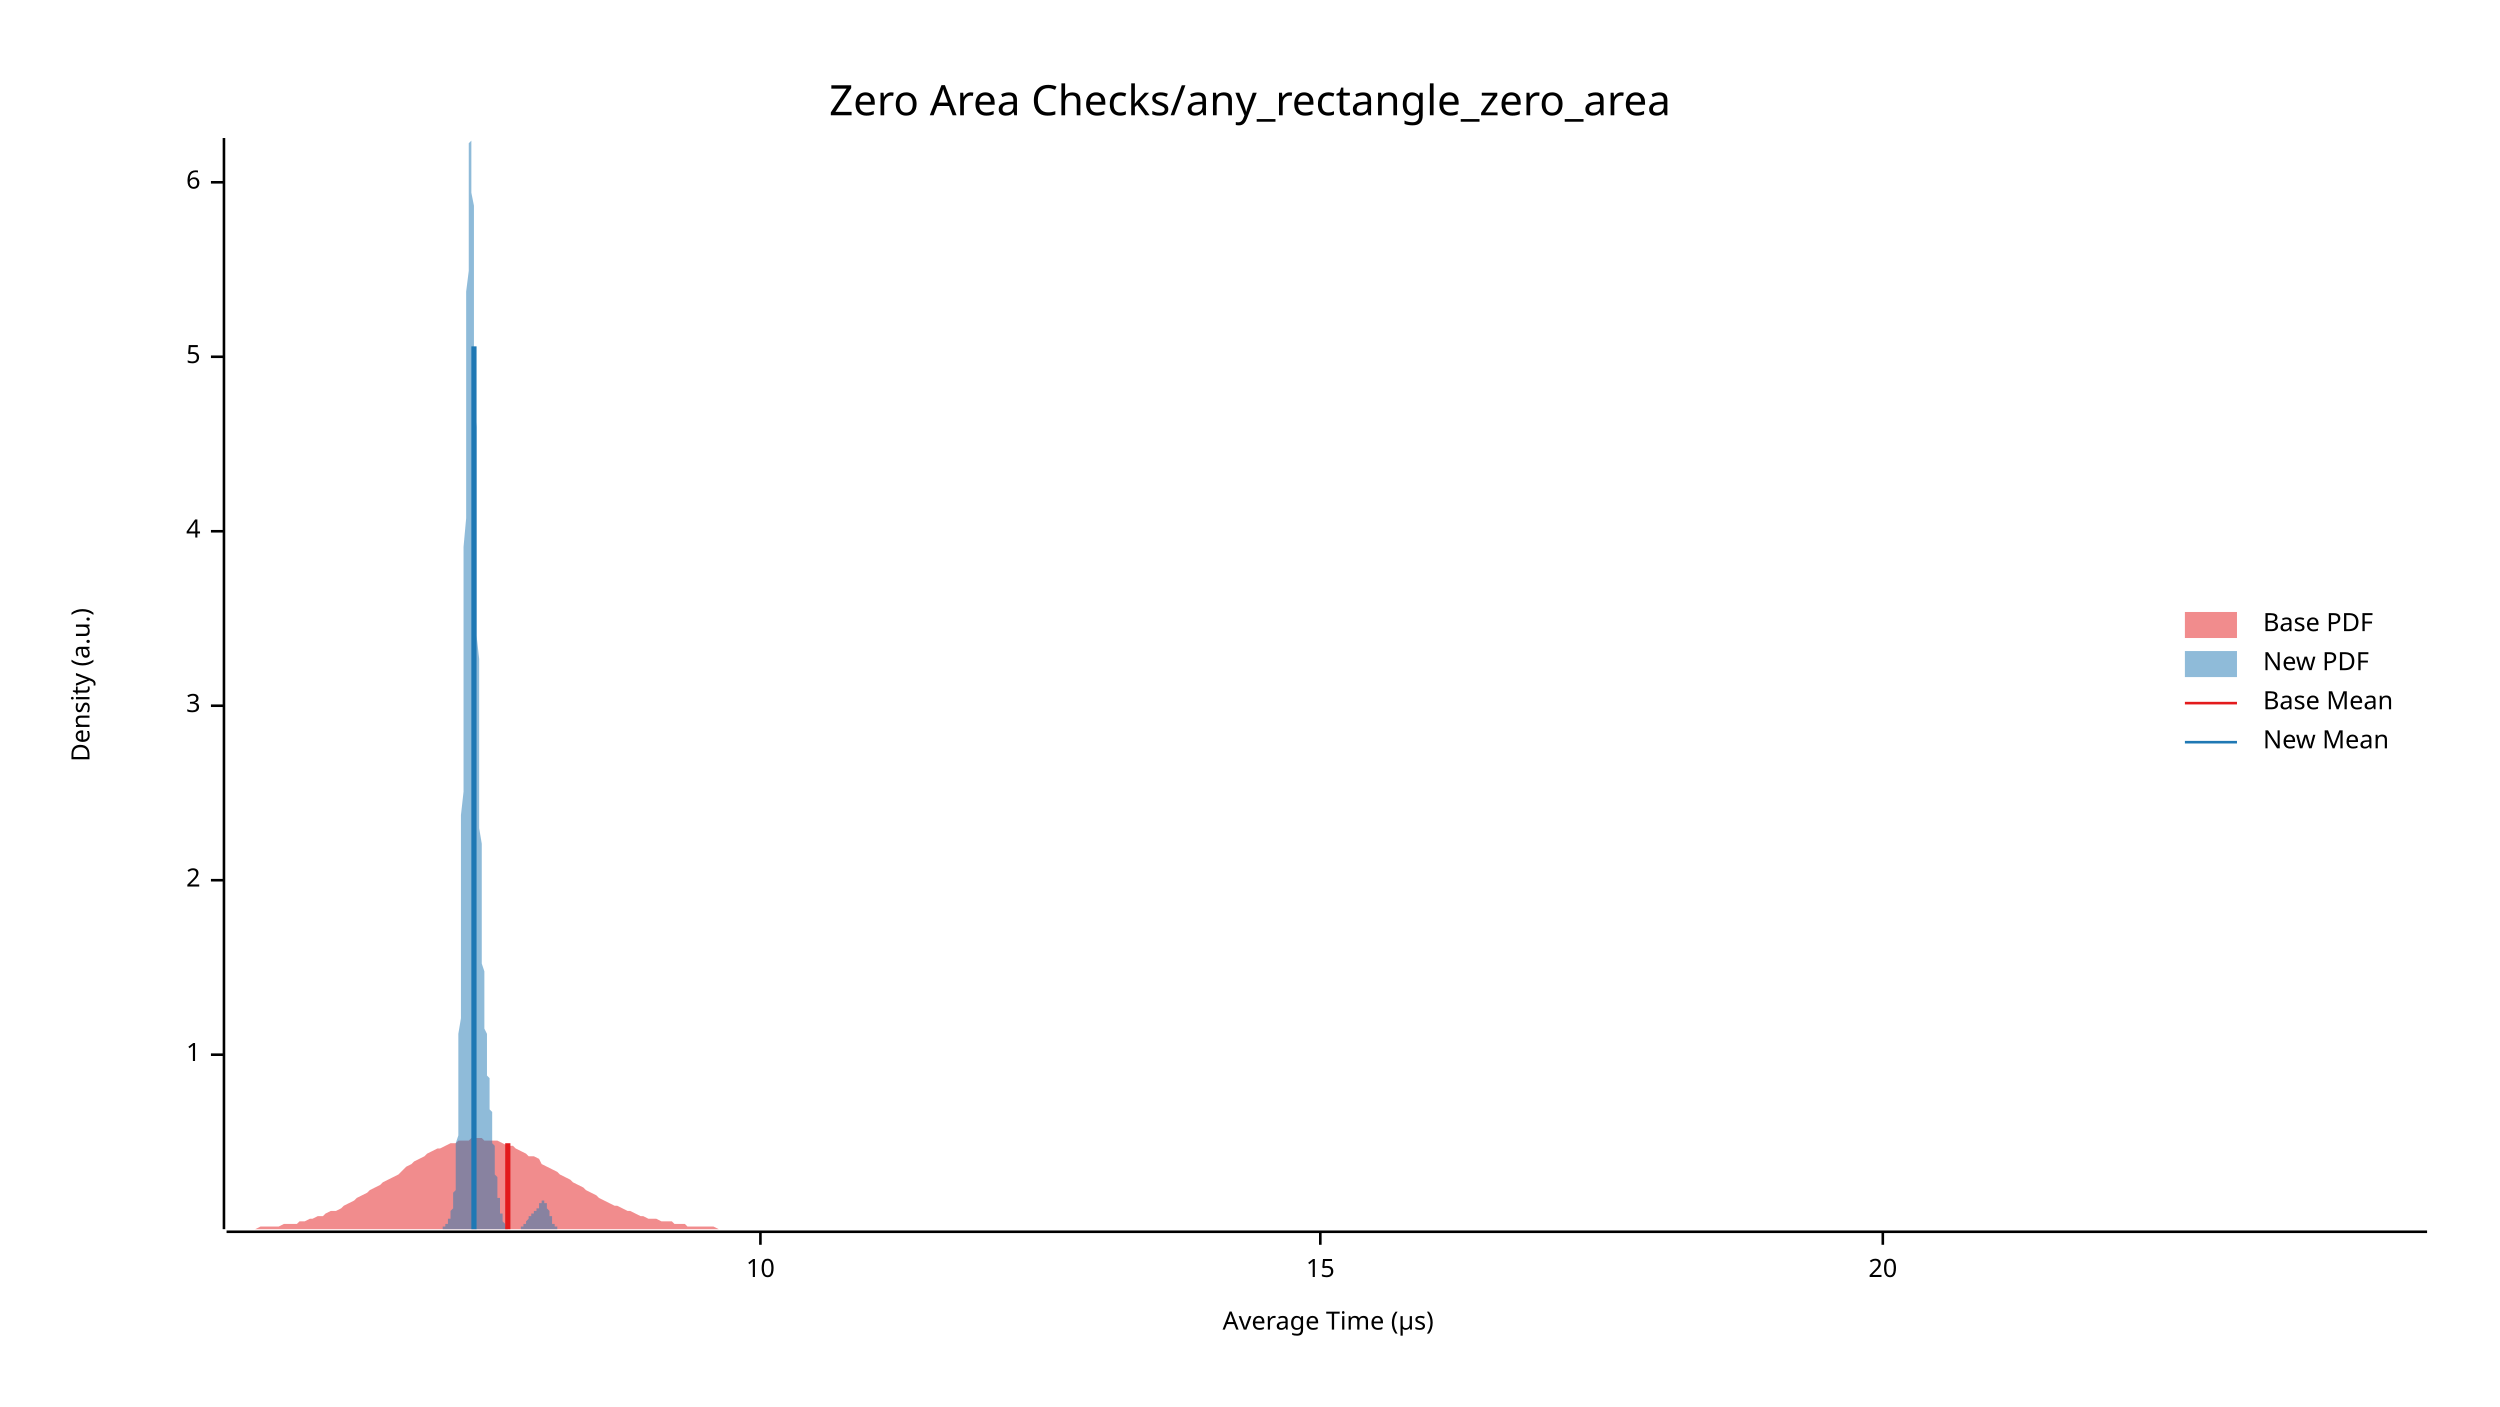
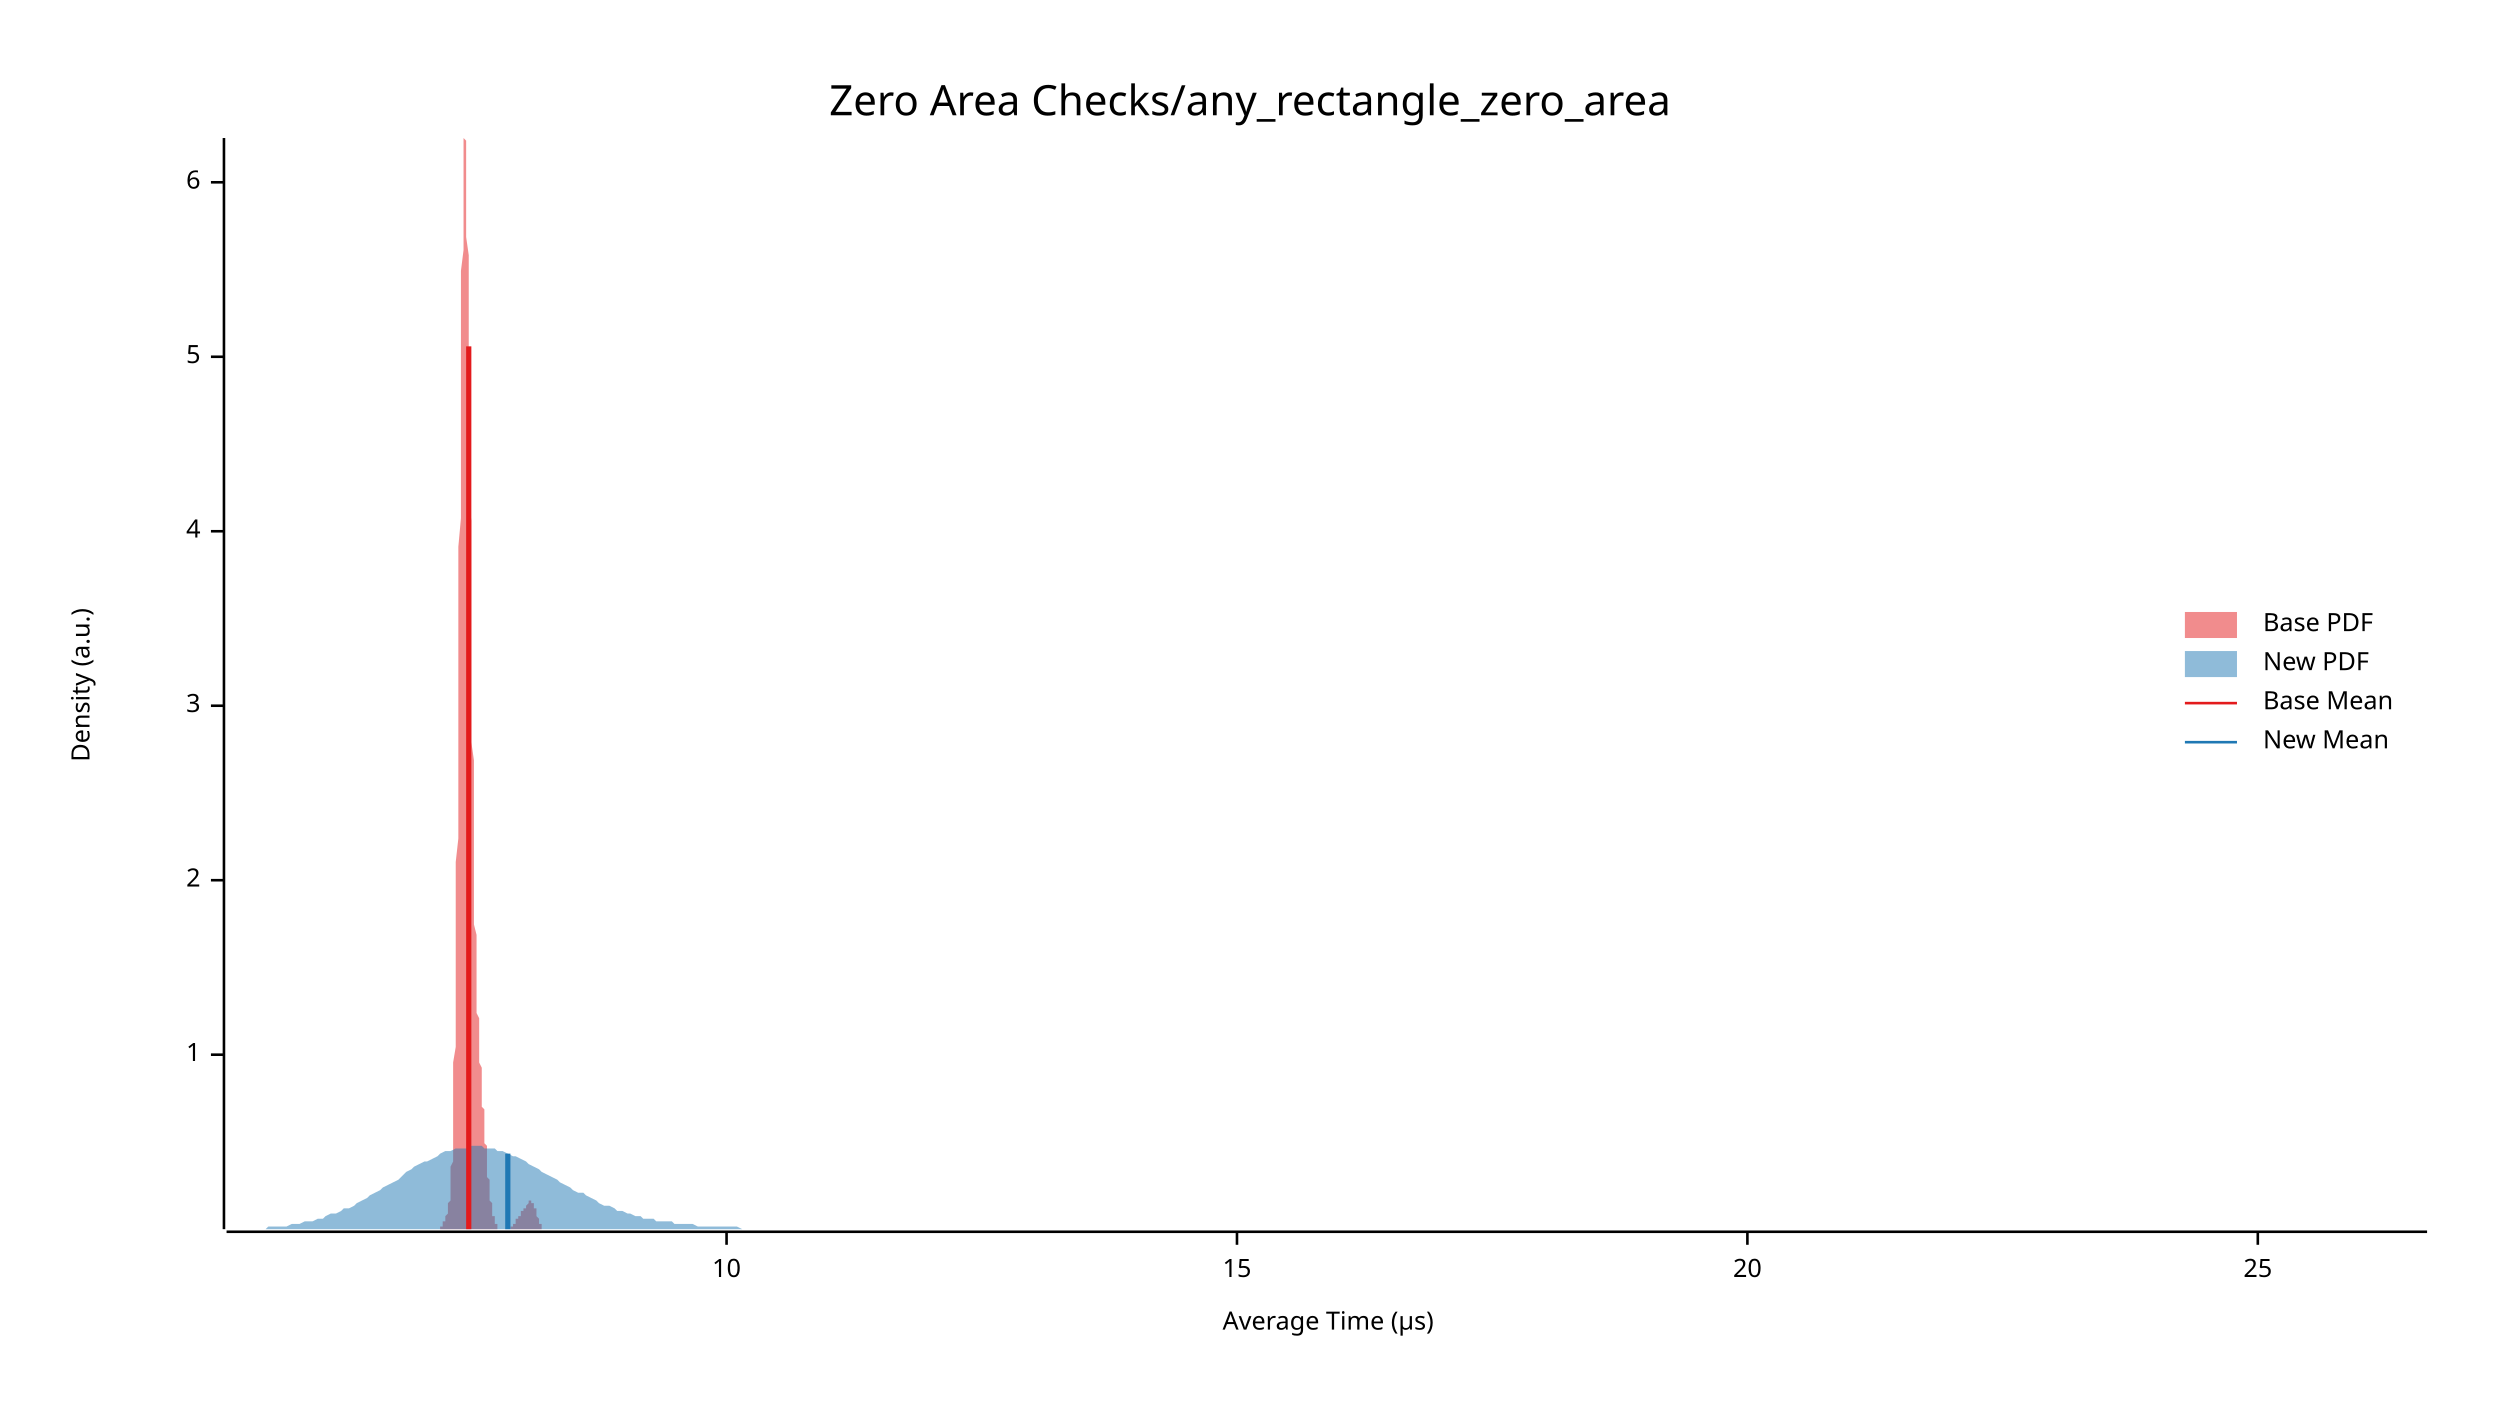
<svg xmlns="http://www.w3.org/2000/svg" width="960" height="540" viewBox="0 0 960 540">
  <text x="480" y="32" dy="0.76em" text-anchor="middle" font-family="sans-serif" font-size="16.129" opacity="1" fill="#000000">
Zero Area Checks/any_rectangle_zero_area
</text>
  <text x="27" y="263" dy="0.76em" text-anchor="middle" font-family="sans-serif" font-size="9.677" opacity="1" fill="#000000" transform="rotate(270, 27, 263)">
Density (a.u.)
</text>
  <text x="510" y="513" dy="-0.5ex" text-anchor="middle" font-family="sans-serif" font-size="9.677" opacity="1" fill="#000000">
Average Time (µs)
</text>
  <polyline fill="none" opacity="1" stroke="#000000" stroke-width="1" points="86,53 86,472 " />
  <text x="77" y="405" dy="0.5ex" text-anchor="end" font-family="sans-serif" font-size="9.677" opacity="1" fill="#000000">
1
</text>
  <polyline fill="none" opacity="1" stroke="#000000" stroke-width="1" points="81,405 86,405 " />
  <text x="77" y="338" dy="0.5ex" text-anchor="end" font-family="sans-serif" font-size="9.677" opacity="1" fill="#000000">
2
</text>
  <polyline fill="none" opacity="1" stroke="#000000" stroke-width="1" points="81,338 86,338 " />
  <text x="77" y="271" dy="0.5ex" text-anchor="end" font-family="sans-serif" font-size="9.677" opacity="1" fill="#000000">
3
</text>
  <polyline fill="none" opacity="1" stroke="#000000" stroke-width="1" points="81,271 86,271 " />
  <text x="77" y="204" dy="0.5ex" text-anchor="end" font-family="sans-serif" font-size="9.677" opacity="1" fill="#000000">
4
</text>
  <polyline fill="none" opacity="1" stroke="#000000" stroke-width="1" points="81,204 86,204 " />
  <text x="77" y="137" dy="0.5ex" text-anchor="end" font-family="sans-serif" font-size="9.677" opacity="1" fill="#000000">
5
</text>
  <polyline fill="none" opacity="1" stroke="#000000" stroke-width="1" points="81,137 86,137 " />
  <text x="77" y="70" dy="0.5ex" text-anchor="end" font-family="sans-serif" font-size="9.677" opacity="1" fill="#000000">
6
</text>
  <polyline fill="none" opacity="1" stroke="#000000" stroke-width="1" points="81,70 86,70 " />
  <polyline fill="none" opacity="1" stroke="#000000" stroke-width="1" points="87,473 932,473 " />
-   <text x="292" y="483" dy="0.76em" text-anchor="middle" font-family="sans-serif" font-size="9.677" opacity="1" fill="#000000">
+   <text x="279" y="483" dy="0.76em" text-anchor="middle" font-family="sans-serif" font-size="9.677" opacity="1" fill="#000000">
10
</text>
-   <polyline fill="none" opacity="1" stroke="#000000" stroke-width="1" points="292,473 292,478 " />
-   <text x="507" y="483" dy="0.76em" text-anchor="middle" font-family="sans-serif" font-size="9.677" opacity="1" fill="#000000">
+   <polyline fill="none" opacity="1" stroke="#000000" stroke-width="1" points="279,473 279,478 " />
+   <text x="475" y="483" dy="0.76em" text-anchor="middle" font-family="sans-serif" font-size="9.677" opacity="1" fill="#000000">
15
</text>
-   <polyline fill="none" opacity="1" stroke="#000000" stroke-width="1" points="507,473 507,478 " />
-   <text x="723" y="483" dy="0.76em" text-anchor="middle" font-family="sans-serif" font-size="9.677" opacity="1" fill="#000000">
+   <polyline fill="none" opacity="1" stroke="#000000" stroke-width="1" points="475,473 475,478 " />
+   <text x="671" y="483" dy="0.76em" text-anchor="middle" font-family="sans-serif" font-size="9.677" opacity="1" fill="#000000">
20
</text>
-   <polyline fill="none" opacity="1" stroke="#000000" stroke-width="1" points="723,473 723,478 " />
-   <polygon opacity="0.5" fill="#E31A1C" points="87,472 88,472 90,472 92,472 93,472 95,472 97,472 98,472 100,471 102,471 103,471 105,471 107,471 109,470 110,470 112,470 114,470 115,469 117,469 119,468 120,468 122,467 124,467 125,466 127,465 129,465 131,464 132,463 134,462 136,461 137,460 139,459 141,458 142,457 144,456 146,455 147,454 149,453 151,452 153,451 154,450 156,448 158,447 159,446 161,445 163,444 164,443 166,442 168,441 169,441 171,440 173,439 175,439 176,438 178,438 180,438 181,437 183,437 185,437 186,438 188,438 190,438 191,438 193,439 195,440 197,440 198,441 200,442 202,443 203,444 205,444 207,445 208,447 210,448 212,449 214,450 215,451 217,452 219,453 220,454 222,455 224,456 225,457 227,458 229,459 230,460 232,461 234,462 236,463 237,463 239,464 241,465 242,465 244,466 246,467 247,467 249,468 251,468 252,468 254,469 256,469 258,469 259,470 261,470 263,470 264,471 266,471 268,471 269,471 271,471 273,471 274,471 276,472 278,472 280,472 281,472 283,472 285,472 286,472 288,472 290,472 291,472 293,472 295,472 296,472 298,472 300,472 302,472 303,472 305,472 307,472 308,472 310,472 312,472 313,472 315,472 317,472 318,472 320,472 322,472 324,472 325,472 327,472 329,472 330,472 332,472 334,472 335,472 337,472 339,472 341,472 342,472 344,472 346,472 347,472 349,472 351,472 352,472 354,472 356,472 357,472 359,472 361,472 363,472 364,472 366,472 368,472 369,472 371,472 373,472 374,472 376,472 378,472 379,472 381,472 383,472 385,472 386,472 388,472 390,472 391,472 393,472 395,472 396,472 398,472 400,472 401,472 403,472 405,472 407,472 408,472 410,472 412,472 413,472 415,472 417,472 418,472 420,472 422,472 423,472 425,472 427,472 429,472 430,472 432,472 434,472 435,472 437,472 439,472 440,472 442,472 444,472 445,472 447,472 449,472 451,472 452,472 454,472 456,472 457,472 459,472 461,472 462,472 464,472 466,472 468,472 469,472 471,472 473,472 474,472 476,472 478,472 479,472 481,472 483,472 484,472 486,472 488,472 490,472 491,472 493,472 495,472 496,472 498,472 500,472 501,472 503,472 505,472 506,472 508,472 510,472 512,472 513,472 515,472 517,472 518,472 520,472 522,472 523,472 525,472 527,472 528,472 530,472 532,472 534,472 535,472 537,472 539,472 540,472 542,472 544,472 545,472 547,472 549,472 550,472 552,472 554,472 556,472 557,472 559,472 561,472 562,472 564,472 566,472 567,472 569,472 571,472 573,472 574,472 576,472 578,472 579,472 581,472 583,472 584,472 586,472 588,472 589,472 591,472 593,472 595,472 596,472 598,472 600,472 601,472 603,472 605,472 606,472 608,472 610,472 611,472 613,472 615,472 617,472 618,472 620,472 622,472 623,472 625,472 627,472 628,472 630,472 632,472 633,472 635,472 637,472 639,472 640,472 642,472 644,472 645,472 647,472 649,472 650,472 652,472 654,472 655,472 657,472 659,472 661,472 662,472 664,472 666,472 667,472 669,472 671,472 672,472 674,472 676,472 677,472 679,472 681,472 683,472 684,472 686,472 688,472 689,472 691,472 693,472 694,472 696,472 698,472 700,472 701,472 703,472 705,472 706,472 708,472 710,472 711,472 713,472 715,472 716,472 718,472 720,472 722,472 723,472 725,472 727,472 728,472 730,472 732,472 733,472 735,472 737,472 738,472 740,472 742,472 744,472 745,472 747,472 749,472 750,472 752,472 754,472 755,472 757,472 759,472 760,472 762,472 764,472 766,472 767,472 769,472 771,472 772,472 774,472 776,472 777,472 779,472 781,472 782,472 784,472 786,472 788,472 789,472 791,472 793,472 794,472 796,472 798,472 799,472 801,472 803,472 804,472 806,472 808,472 810,472 811,472 813,472 815,472 816,472 818,472 820,472 821,472 823,472 825,472 827,472 828,472 830,472 832,472 833,472 835,472 837,472 838,472 840,472 842,472 843,472 845,472 847,472 849,472 850,472 852,472 854,472 855,472 857,472 859,472 860,472 862,472 864,472 865,472 867,472 869,472 871,472 872,472 874,472 876,472 877,472 879,472 881,472 882,472 884,472 886,472 887,472 889,472 891,472 893,472 894,472 896,472 898,472 899,472 901,472 903,472 904,472 906,472 908,472 909,472 911,472 913,472 915,472 916,472 918,472 920,472 921,472 923,472 925,472 926,472 928,472 930,472 932,472 932,472 87,472 " />
-   <polygon opacity="0.5" fill="#1F78B4" points="168,472 168,472 168,472 168,472 168,472 168,472 168,472 168,472 168,472 168,472 169,472 169,472 169,472 169,472 169,472 169,472 169,472 169,472 169,472 169,472 170,472 170,472 170,472 170,472 170,472 170,472 170,471 170,471 170,471 170,471 170,471 171,471 171,471 171,471 171,471 171,471 171,470 171,470 171,470 171,470 171,470 172,470 172,469 172,469 172,469 172,469 172,469 172,469 172,468 172,468 172,468 172,468 173,468 173,467 173,467 173,467 173,467 173,466 173,466 173,466 173,465 173,465 174,464 174,464 174,464 174,463 174,462 174,462 174,461 174,460 174,459 174,458 175,457 175,456 175,455 175,453 175,452 175,450 175,448 175,446 175,444 175,441 175,439 176,436 176,433 176,429 176,425 176,421 176,417 176,412 176,408 176,402 176,397 177,391 177,385 177,378 177,371 177,364 177,356 177,348 177,340 177,331 177,322 177,313 178,304 178,294 178,284 178,274 178,263 178,253 178,242 178,232 178,221 178,210 179,199 179,189 179,178 179,168 179,158 179,148 179,138 179,129 179,120 179,112 180,104 180,96 180,89 180,83 180,77 180,72 180,67 180,63 180,60 180,57 180,55 181,54 181,53 181,54 181,55 181,56 181,58 181,61 181,65 181,69 181,74 182,79 182,85 182,91 182,98 182,105 182,113 182,121 182,129 182,137 182,146 182,155 183,164 183,173 183,182 183,191 183,200 183,209 183,218 183,227 183,236 183,244 184,253 184,261 184,269 184,277 184,285 184,292 184,299 184,306 184,312 184,318 185,324 185,330 185,336 185,341 185,346 185,350 185,355 185,359 185,363 185,366 185,370 186,373 186,376 186,379 186,382 186,384 186,387 186,389 186,391 186,393 186,395 187,397 187,399 187,401 187,402 187,404 187,405 187,407 187,408 187,410 187,411 187,413 188,414 188,415 188,417 188,418 188,419 188,421 188,422 188,423 188,425 188,426 189,427 189,429 189,430 189,431 189,432 189,434 189,435 189,436 189,438 189,439 190,440 190,441 190,442 190,444 190,445 190,446 190,447 190,448 190,449 190,450 190,451 191,452 191,453 191,454 191,455 191,456 191,457 191,457 191,458 191,459 191,460 192,460 192,461 192,462 192,462 192,463 192,463 192,464 192,464 192,465 192,465 192,466 193,466 193,467 193,467 193,467 193,468 193,468 193,468 193,469 193,469 193,469 194,470 194,470 194,470 194,470 194,470 194,471 194,471 194,471 194,471 194,471 194,471 195,471 195,471 195,472 195,472 195,472 195,472 195,472 195,472 195,472 195,472 196,472 196,472 196,472 196,472 196,472 196,472 196,472 196,472 196,472 196,472 197,472 197,472 197,472 197,472 197,472 197,472 197,472 197,472 197,472 197,472 197,472 198,472 198,472 198,472 198,472 198,472 198,472 198,472 198,472 198,472 198,472 199,472 199,472 199,472 199,472 199,472 199,472 199,472 199,472 199,472 199,472 199,472 200,472 200,472 200,472 200,472 200,472 200,472 200,472 200,472 200,471 200,471 201,471 201,471 201,471 201,471 201,471 201,471 201,471 201,470 201,470 201,470 202,470 202,470 202,470 202,470 202,469 202,469 202,469 202,469 202,469 202,469 202,469 203,468 203,468 203,468 203,468 203,468 203,468 203,467 203,467 203,467 203,467 204,467 204,467 204,467 204,467 204,466 204,466 204,466 204,466 204,466 204,466 204,466 205,466 205,466 205,465 205,465 205,465 205,465 205,465 205,465 205,465 205,465 206,465 206,465 206,465 206,464 206,464 206,464 206,464 206,464 206,464 206,464 207,464 207,463 207,463 207,463 207,463 207,463 207,463 207,462 207,462 207,462 207,462 208,462 208,462 208,462 208,462 208,462 208,461 208,461 208,461 208,461 208,461 209,461 209,461 209,461 209,461 209,461 209,461 209,461 209,462 209,462 209,462 209,462 210,462 210,462 210,463 210,463 210,463 210,463 210,463 210,464 210,464 210,464 211,465 211,465 211,465 211,465 211,466 211,466 211,466 211,467 211,467 211,467 212,467 212,468 212,468 212,468 212,469 212,469 212,469 212,469 212,469 212,470 212,470 213,470 213,470 213,470 213,471 213,471 213,471 213,471 213,471 213,471 213,471 214,471 214,472 214,472 214,472 214,472 214,472 214,472 214,472 214,472 214,472 214,472 215,472 215,472 215,472 215,472 215,472 215,472 215,472 215,472 215,472 215,472 216,472 216,472 168,472 " />
-   <polyline fill="none" opacity="1" stroke="#E31A1C" stroke-width="2" points="195,472 195,439 " />
-   <polyline fill="none" opacity="1" stroke="#1F78B4" stroke-width="2" points="182,472 182,133 " />
+   <polyline fill="none" opacity="1" stroke="#000000" stroke-width="1" points="671,473 671,478 " />
+   <text x="867" y="483" dy="0.76em" text-anchor="middle" font-family="sans-serif" font-size="9.677" opacity="1" fill="#000000">
+ 25
+ </text>
+   <polyline fill="none" opacity="1" stroke="#000000" stroke-width="1" points="867,473 867,478 " />
+   <polygon opacity="0.5" fill="#E31A1C" points="167,472 167,472 167,472 167,472 167,472 167,472 167,472 167,472 167,472 167,472 167,472 168,472 168,472 168,472 168,472 168,472 168,472 168,472 168,472 168,472 168,472 168,472 169,472 169,472 169,472 169,472 169,471 169,471 169,471 169,471 169,471 169,471 169,471 169,471 170,471 170,471 170,470 170,470 170,470 170,470 170,470 170,470 170,469 170,469 170,469 171,469 171,469 171,469 171,468 171,468 171,468 171,468 171,468 171,467 171,467 171,467 171,467 172,466 172,466 172,466 172,465 172,465 172,464 172,464 172,464 172,463 172,462 172,462 173,461 173,460 173,459 173,458 173,457 173,456 173,455 173,453 173,452 173,450 173,448 174,446 174,444 174,441 174,439 174,436 174,433 174,429 174,425 174,421 174,417 174,412 174,408 175,402 175,397 175,391 175,385 175,378 175,371 175,364 175,356 175,348 175,340 175,331 176,322 176,313 176,304 176,294 176,284 176,274 176,263 176,253 176,242 176,232 176,221 176,210 177,199 177,189 177,178 177,168 177,158 177,148 177,138 177,129 177,120 177,112 177,104 178,96 178,89 178,83 178,77 178,72 178,67 178,63 178,60 178,57 178,55 178,54 178,53 179,54 179,55 179,56 179,58 179,61 179,65 179,69 179,74 179,79 179,85 179,91 180,98 180,105 180,113 180,121 180,129 180,137 180,146 180,155 180,164 180,173 180,182 180,191 181,200 181,209 181,218 181,227 181,236 181,244 181,253 181,261 181,269 181,277 181,285 182,292 182,299 182,306 182,312 182,318 182,324 182,330 182,336 182,341 182,346 182,350 182,355 183,359 183,363 183,366 183,370 183,373 183,376 183,379 183,382 183,384 183,387 183,389 184,391 184,393 184,395 184,397 184,399 184,401 184,402 184,404 184,405 184,407 184,408 185,410 185,411 185,413 185,414 185,415 185,417 185,418 185,419 185,421 185,422 185,423 185,425 186,426 186,427 186,429 186,430 186,431 186,432 186,434 186,435 186,436 186,438 186,439 187,440 187,441 187,442 187,444 187,445 187,446 187,447 187,448 187,449 187,450 187,451 187,452 188,453 188,454 188,455 188,456 188,457 188,457 188,458 188,459 188,460 188,460 188,461 189,462 189,462 189,463 189,463 189,464 189,464 189,465 189,465 189,466 189,466 189,467 189,467 190,467 190,468 190,468 190,468 190,469 190,469 190,469 190,470 190,470 190,470 190,470 191,470 191,471 191,471 191,471 191,471 191,471 191,471 191,471 191,471 191,472 191,472 191,472 192,472 192,472 192,472 192,472 192,472 192,472 192,472 192,472 192,472 192,472 192,472 193,472 193,472 193,472 193,472 193,472 193,472 193,472 193,472 193,472 193,472 193,472 193,472 194,472 194,472 194,472 194,472 194,472 194,472 194,472 194,472 194,472 194,472 194,472 195,472 195,472 195,472 195,472 195,472 195,472 195,472 195,472 195,472 195,472 195,472 195,472 196,472 196,472 196,472 196,472 196,472 196,472 196,472 196,472 196,472 196,471 196,471 197,471 197,471 197,471 197,471 197,471 197,471 197,471 197,470 197,470 197,470 197,470 198,470 198,470 198,470 198,469 198,469 198,469 198,469 198,469 198,469 198,469 198,468 198,468 199,468 199,468 199,468 199,468 199,467 199,467 199,467 199,467 199,467 199,467 199,467 200,467 200,466 200,466 200,466 200,466 200,466 200,466 200,466 200,466 200,466 200,465 200,465 201,465 201,465 201,465 201,465 201,465 201,465 201,465 201,465 201,465 201,464 201,464 202,464 202,464 202,464 202,464 202,464 202,464 202,463 202,463 202,463 202,463 202,463 202,463 203,462 203,462 203,462 203,462 203,462 203,462 203,462 203,462 203,462 203,461 203,461 204,461 204,461 204,461 204,461 204,461 204,461 204,461 204,461 204,461 204,461 204,462 204,462 205,462 205,462 205,462 205,462 205,463 205,463 205,463 205,463 205,463 205,464 205,464 206,464 206,465 206,465 206,465 206,465 206,466 206,466 206,466 206,467 206,467 206,467 206,467 207,468 207,468 207,468 207,469 207,469 207,469 207,469 207,469 207,470 207,470 207,470 208,470 208,470 208,471 208,471 208,471 208,471 208,471 208,471 208,471 208,471 208,472 208,472 209,472 209,472 209,472 209,472 209,472 209,472 209,472 209,472 209,472 209,472 209,472 210,472 210,472 210,472 210,472 210,472 210,472 210,472 210,472 210,472 167,472 " />
+   <polygon opacity="0.5" fill="#1F78B4" points="87,472 88,472 90,472 92,472 93,472 95,472 97,472 98,472 100,472 102,472 103,471 105,471 107,471 109,471 110,471 112,470 114,470 115,470 117,469 119,469 120,469 122,468 124,468 125,467 127,466 129,466 131,465 132,464 134,464 136,463 137,462 139,461 141,460 142,459 144,458 146,457 147,456 149,455 151,454 153,453 154,452 156,450 158,449 159,448 161,447 163,446 164,446 166,445 168,444 169,443 171,442 173,442 175,441 176,441 178,441 180,441 181,440 183,440 185,440 186,441 188,441 190,441 191,442 193,442 195,443 197,444 198,444 200,445 202,446 203,447 205,448 207,449 208,450 210,451 212,452 214,453 215,454 217,455 219,456 220,457 222,458 224,458 225,459 227,460 229,461 230,462 232,463 234,463 236,464 237,465 239,465 241,466 242,466 244,467 246,467 247,468 249,468 251,468 252,469 254,469 256,469 258,469 259,470 261,470 263,470 264,470 266,470 268,471 269,471 271,471 273,471 274,471 276,471 278,471 280,471 281,471 283,471 285,472 286,472 288,472 290,472 291,472 293,472 295,472 296,472 298,472 300,472 302,472 303,472 305,472 307,472 308,472 310,472 312,472 313,472 315,472 317,472 318,472 320,472 322,472 324,472 325,472 327,472 329,472 330,472 332,472 334,472 335,472 337,472 339,472 341,472 342,472 344,472 346,472 347,472 349,472 351,472 352,472 354,472 356,472 357,472 359,472 361,472 363,472 364,472 366,472 368,472 369,472 371,472 373,472 374,472 376,472 378,472 379,472 381,472 383,472 385,472 386,472 388,472 390,472 391,472 393,472 395,472 396,472 398,472 400,472 401,472 403,472 405,472 407,472 408,472 410,472 412,472 413,472 415,472 417,472 418,472 420,472 422,472 423,472 425,472 427,472 429,472 430,472 432,472 434,472 435,472 437,472 439,472 440,472 442,472 444,472 445,472 447,472 449,472 451,472 452,472 454,472 456,472 457,472 459,472 461,472 462,472 464,472 466,472 468,472 469,472 471,472 473,472 474,472 476,472 478,472 479,472 481,472 483,472 484,472 486,472 488,472 490,472 491,472 493,472 495,472 496,472 498,472 500,472 501,472 503,472 505,472 506,472 508,472 510,472 512,472 513,472 515,472 517,472 518,472 520,472 522,472 523,472 525,472 527,472 528,472 530,472 532,472 534,472 535,472 537,472 539,472 540,472 542,472 544,472 545,472 547,472 549,472 550,472 552,472 554,472 556,472 557,472 559,472 561,472 562,472 564,472 566,472 567,472 569,472 571,472 573,472 574,472 576,472 578,472 579,472 581,472 583,472 584,472 586,472 588,472 589,472 591,472 593,472 595,472 596,472 598,472 600,472 601,472 603,472 605,472 606,472 608,472 610,472 611,472 613,472 615,472 617,472 618,472 620,472 622,472 623,472 625,472 627,472 628,472 630,472 632,472 633,472 635,472 637,472 639,472 640,472 642,472 644,472 645,472 647,472 649,472 650,472 652,472 654,472 655,472 657,472 659,472 661,472 662,472 664,472 666,472 667,472 669,472 671,472 672,472 674,472 676,472 677,472 679,472 681,472 683,472 684,472 686,472 688,472 689,472 691,472 693,472 694,472 696,472 698,472 700,472 701,472 703,472 705,472 706,472 708,472 710,472 711,472 713,472 715,472 716,472 718,472 720,472 722,472 723,472 725,472 727,472 728,472 730,472 732,472 733,472 735,472 737,472 738,472 740,472 742,472 744,472 745,472 747,472 749,472 750,472 752,472 754,472 755,472 757,472 759,472 760,472 762,472 764,472 766,472 767,472 769,472 771,472 772,472 774,472 776,472 777,472 779,472 781,472 782,472 784,472 786,472 788,472 789,472 791,472 793,472 794,472 796,472 798,472 799,472 801,472 803,472 804,472 806,472 808,472 810,472 811,472 813,472 815,472 816,472 818,472 820,472 821,472 823,472 825,472 827,472 828,472 830,472 832,472 833,472 835,472 837,472 838,472 840,472 842,472 843,472 845,472 847,472 849,472 850,472 852,472 854,472 855,472 857,472 859,472 860,472 862,472 864,472 865,472 867,472 869,472 871,472 872,472 874,472 876,472 877,472 879,472 881,472 882,472 884,472 886,472 887,472 889,472 891,472 893,472 894,472 896,472 898,472 899,472 901,472 903,472 904,472 906,472 908,472 909,472 911,472 913,472 915,472 916,472 918,472 920,472 921,472 923,472 925,472 926,472 928,472 930,472 932,472 932,472 87,472 " />
+   <polyline fill="none" opacity="1" stroke="#E31A1C" stroke-width="2" points="180,472 180,133 " />
+   <polyline fill="none" opacity="1" stroke="#1F78B4" stroke-width="2" points="195,472 195,443 " />
  <text x="869" y="235" dy="0.76em" text-anchor="start" font-family="sans-serif" font-size="9.677" opacity="1" fill="#000000">
Base PDF
</text>
  <text x="869" y="250" dy="0.76em" text-anchor="start" font-family="sans-serif" font-size="9.677" opacity="1" fill="#000000">
New PDF
</text>
  <text x="869" y="265" dy="0.76em" text-anchor="start" font-family="sans-serif" font-size="9.677" opacity="1" fill="#000000">
Base Mean
</text>
  <text x="869" y="280" dy="0.76em" text-anchor="start" font-family="sans-serif" font-size="9.677" opacity="1" fill="#000000">
New Mean
</text>
  <rect x="839" y="235" width="20" height="10" opacity="0.5" fill="#E31A1C" stroke="none" />
  <rect x="839" y="250" width="20" height="10" opacity="0.5" fill="#1F78B4" stroke="none" />
  <polyline fill="none" opacity="1" stroke="#E31A1C" stroke-width="1" points="839,270 859,270 " />
  <polyline fill="none" opacity="1" stroke="#1F78B4" stroke-width="1" points="839,285 859,285 " />
</svg>
